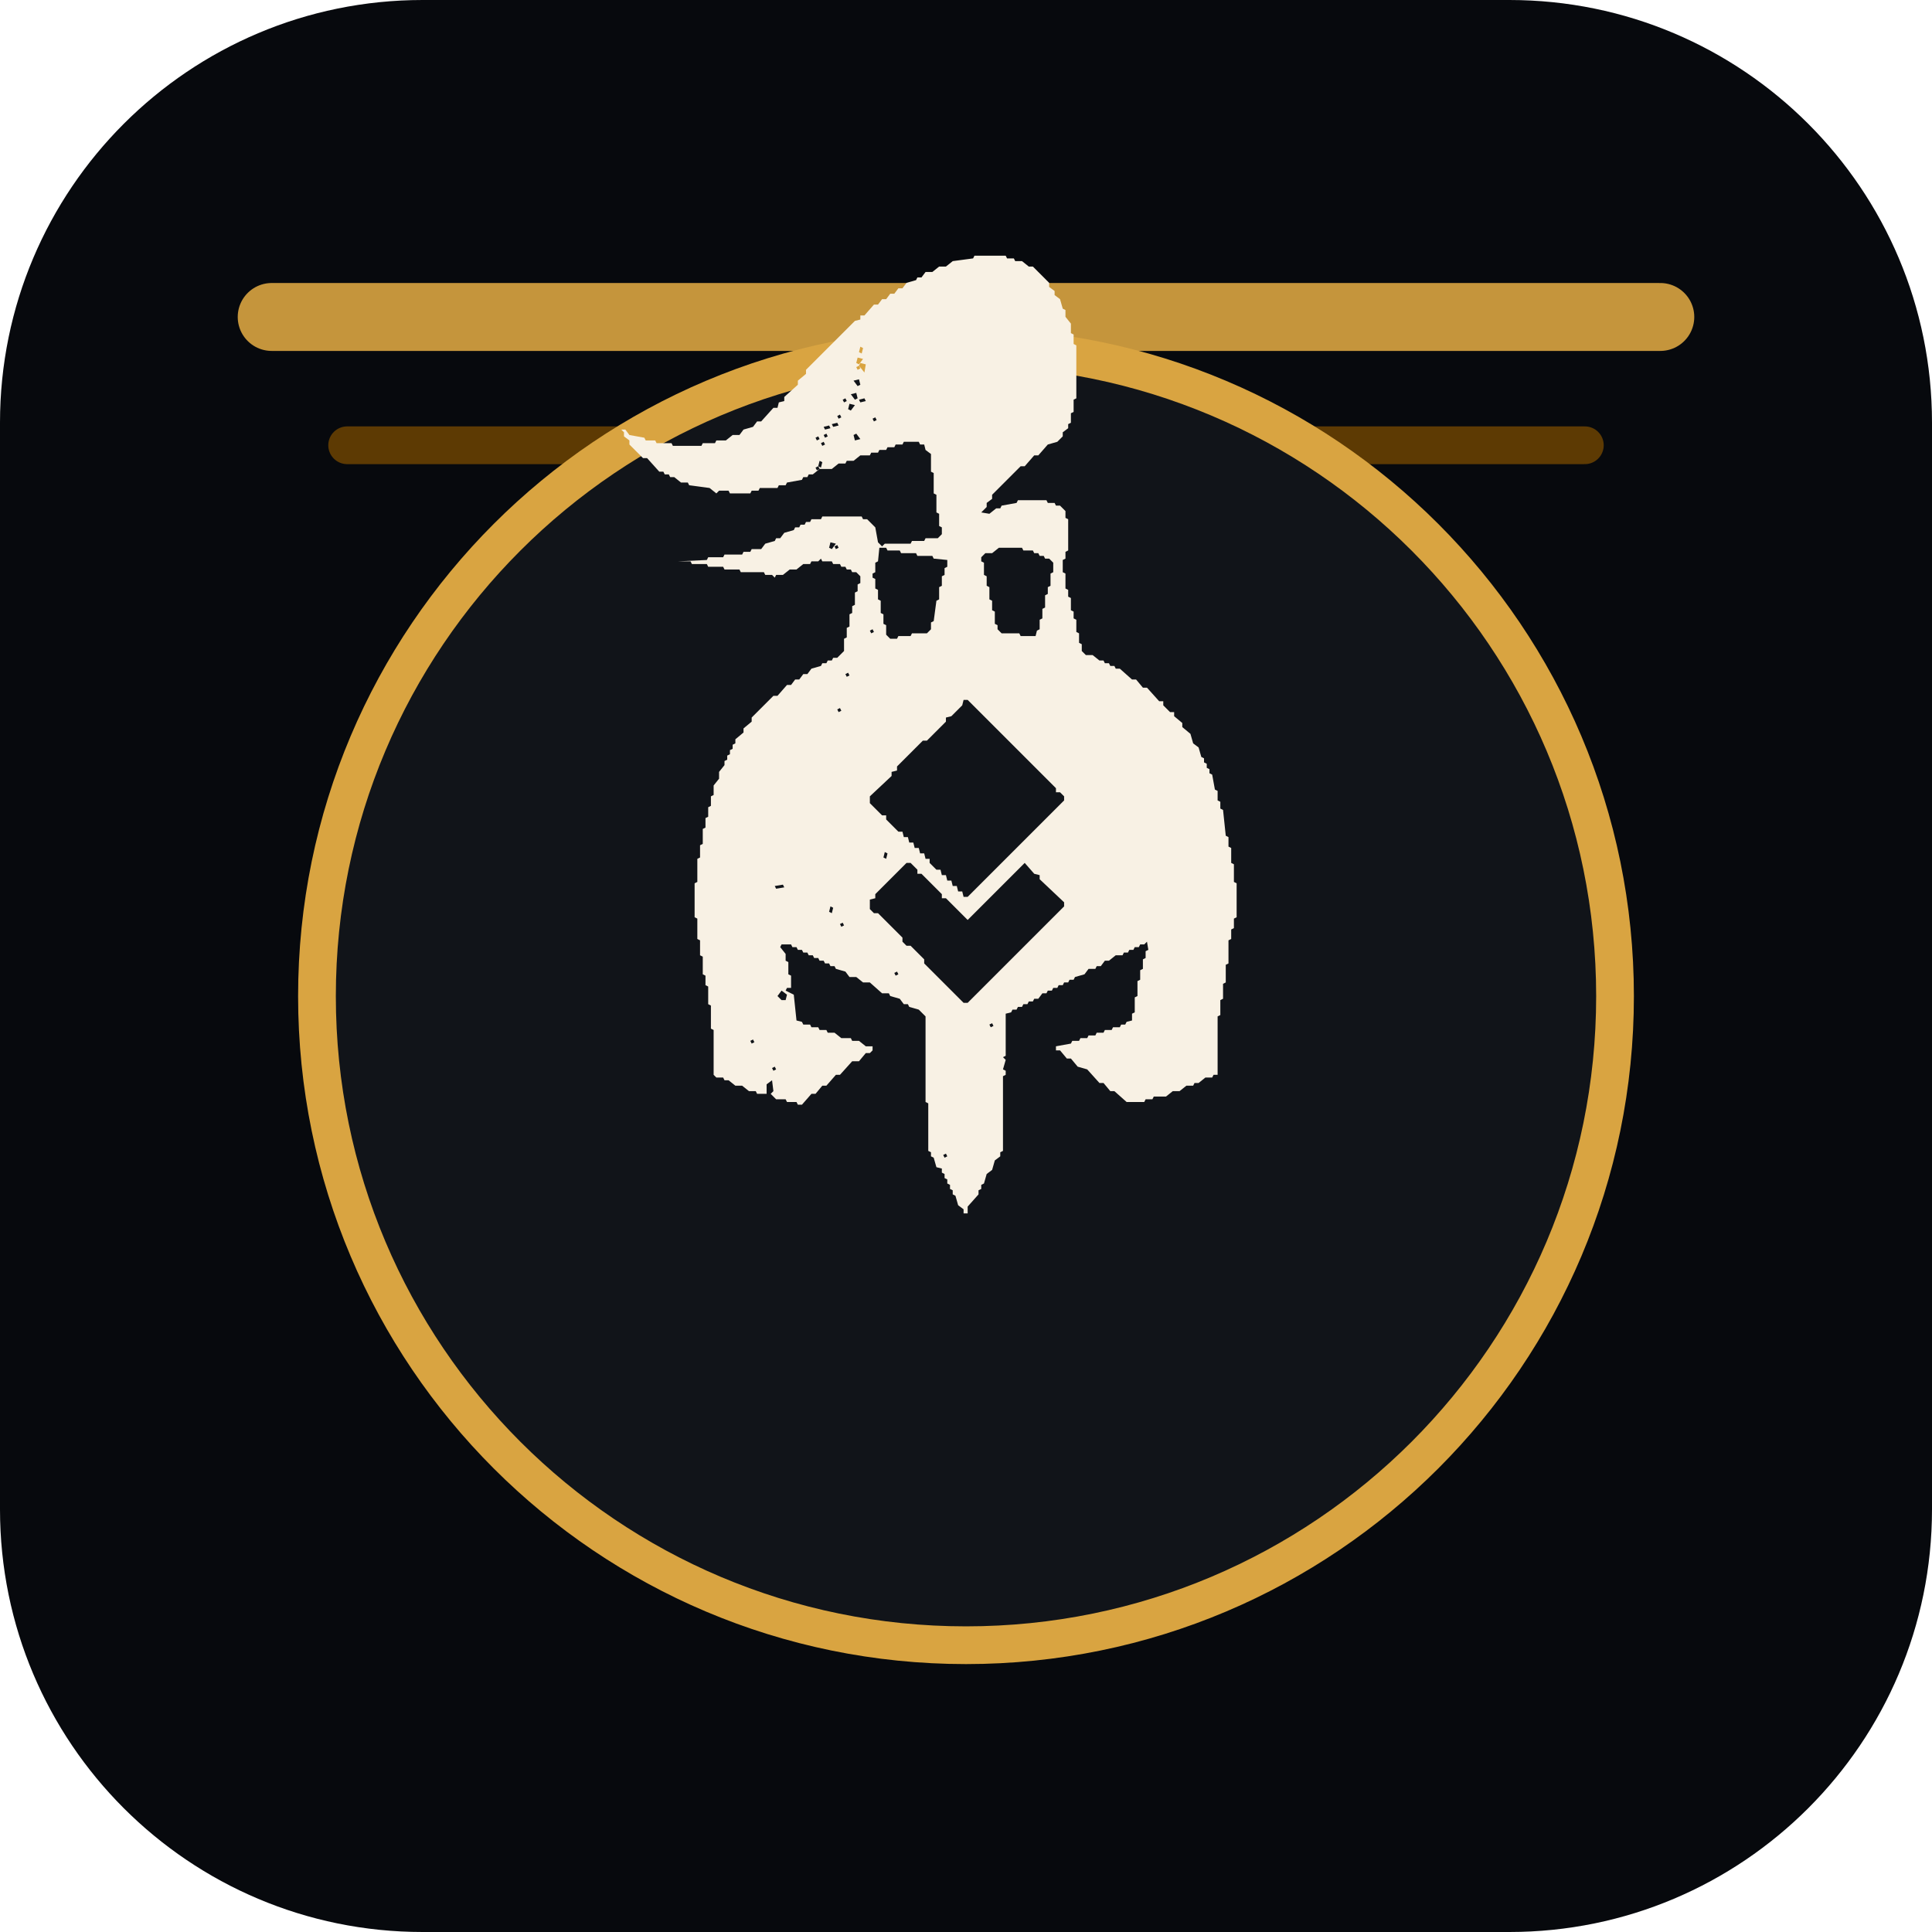
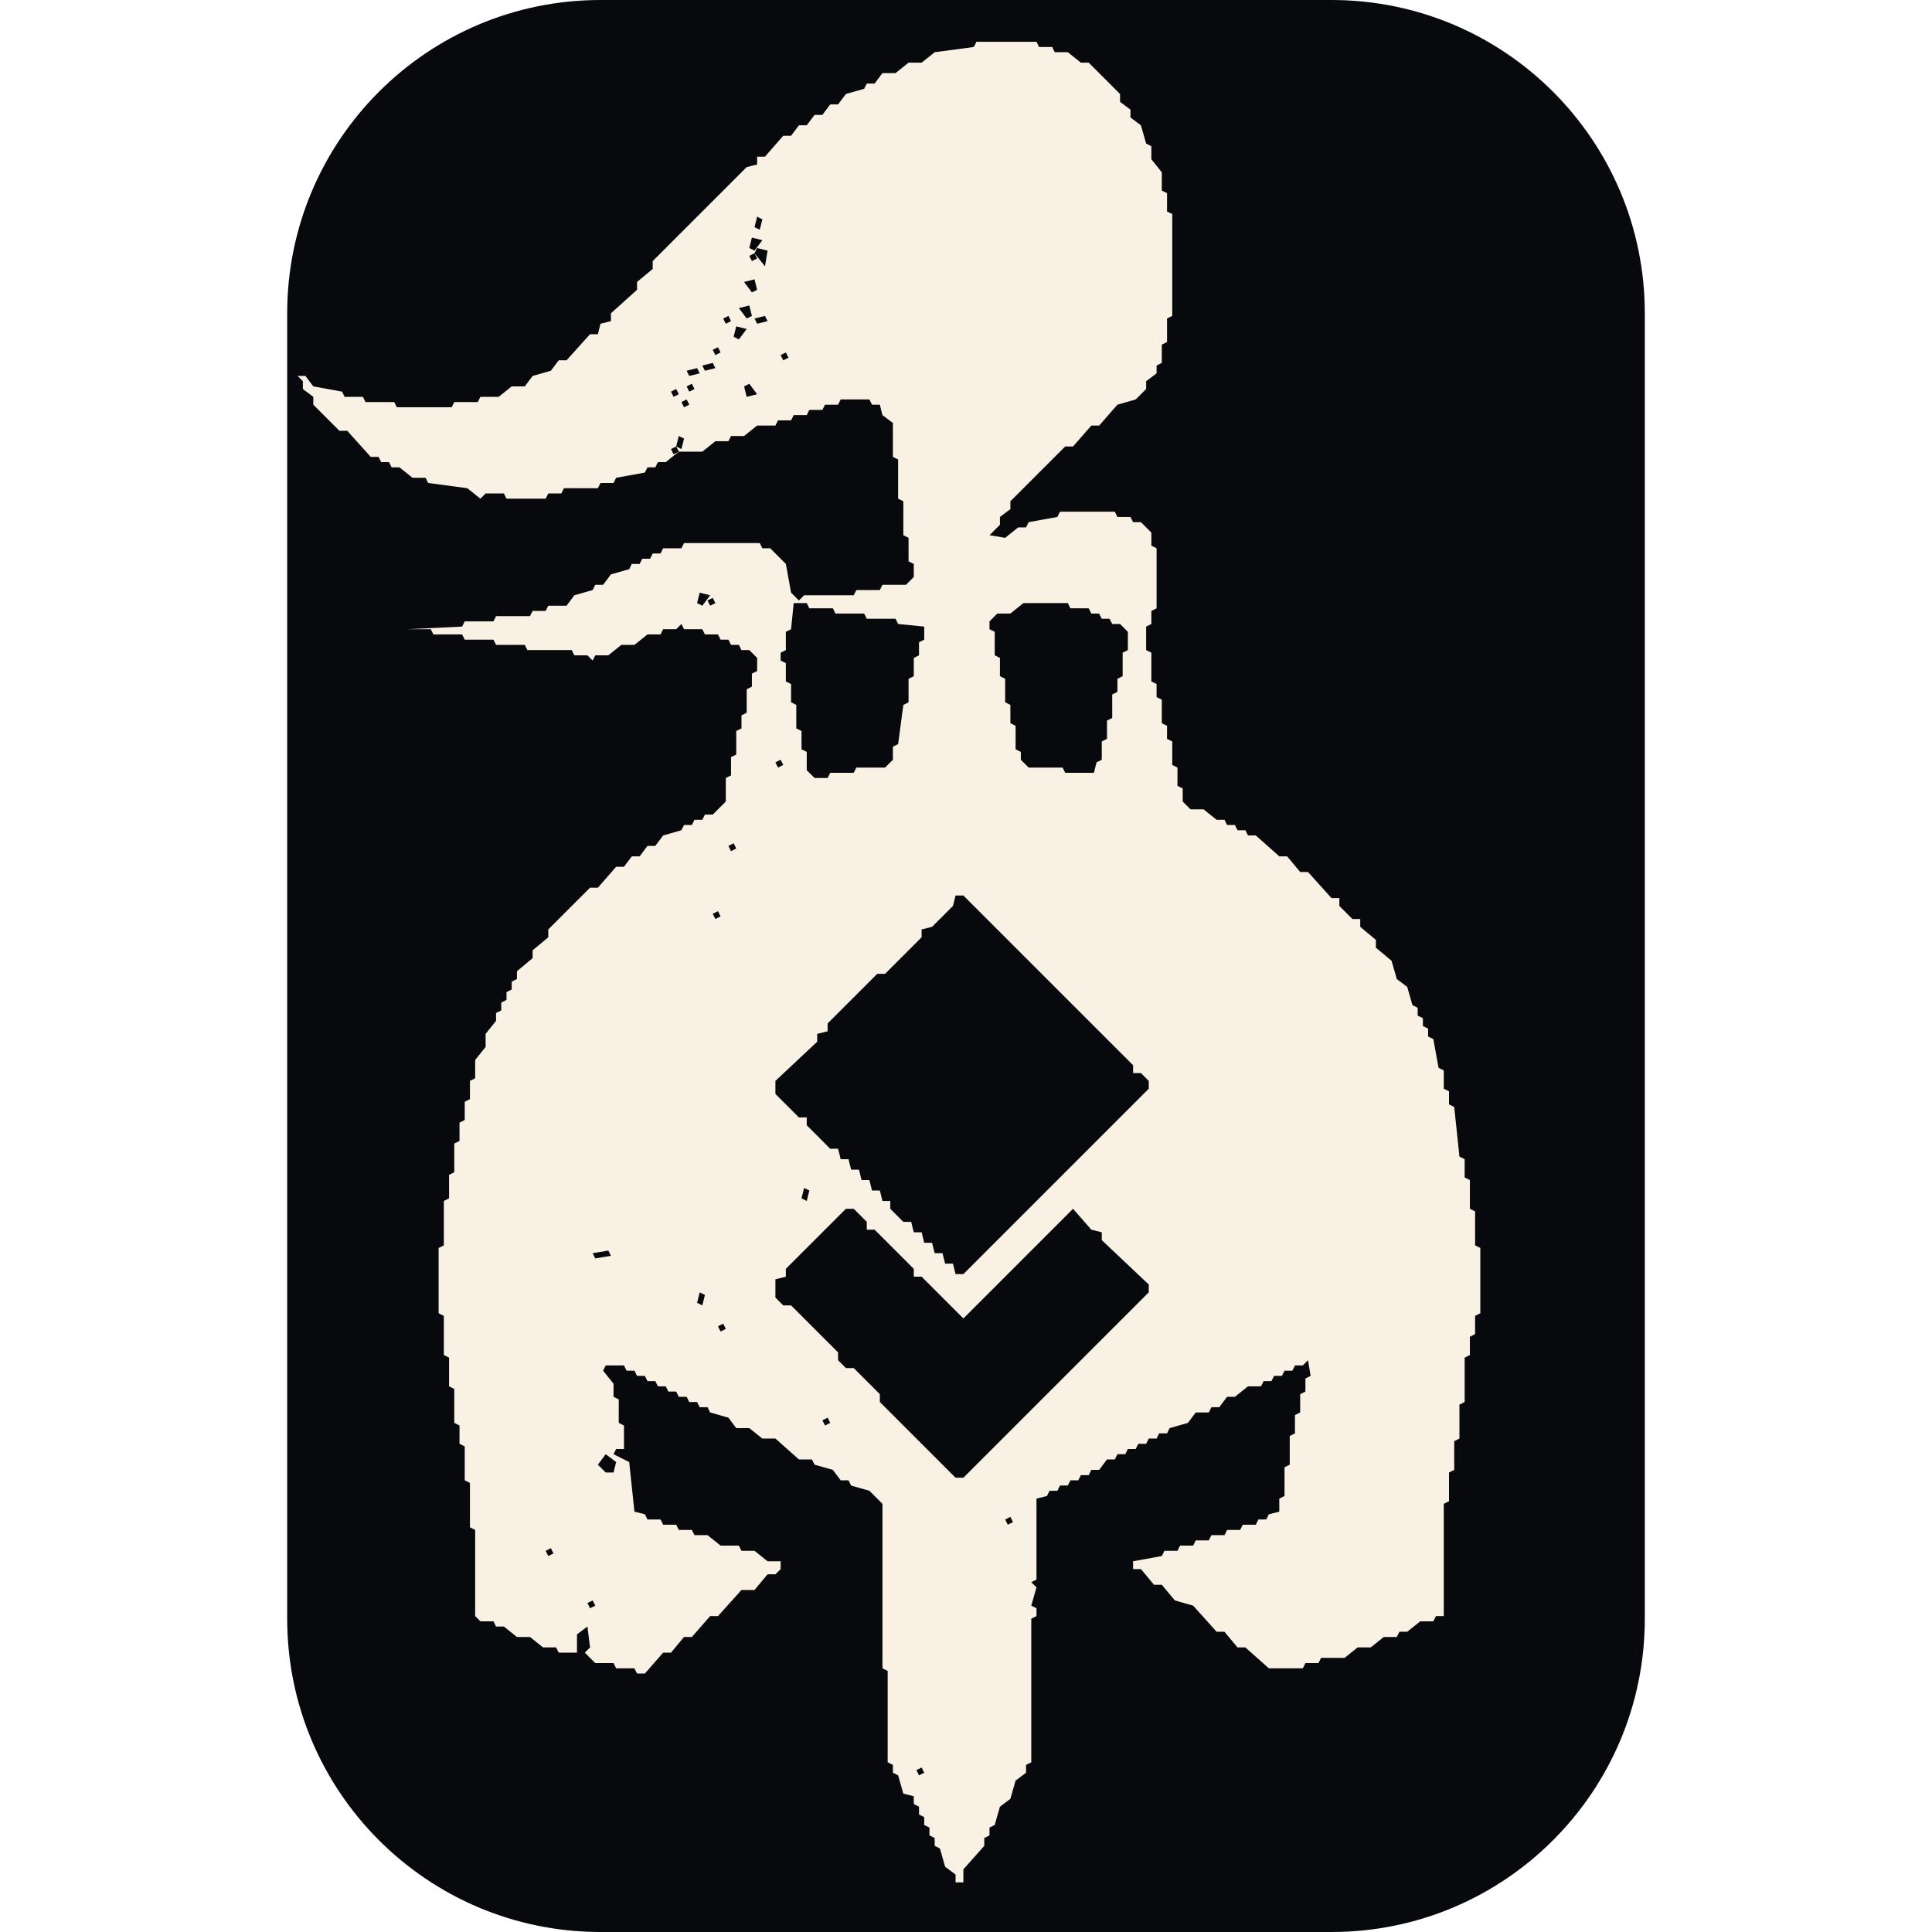
- <svg xmlns="http://www.w3.org/2000/svg" width="512" height="512" viewBox="0 0 512 512">
-   <rect width="512" height="512" fill="#07090d" rx="112" />
-   <path stroke="#d9a441" stroke-linecap="round" stroke-width="18" d="M72 84h368" opacity=".9" />
-   <path stroke="#7a4b00" stroke-linecap="round" stroke-width="10" d="M92 118h328" opacity=".75" />
-   <circle cx="256" cy="264" r="172" fill="#111419" stroke="#d9a441" stroke-width="10" />
-   <path fill="#f8f1e4" fill-rule="evenodd" d="M266.52 67.76h-8.28l-.36.72-5.4.72-1.8 1.44h-1.8l-1.8 1.44h-1.8l-1.08 1.44h-1.08l-.36.72-2.52.72-1.08 1.44h-1.08L237 77.84h-1.08l-1.08 1.44h-1.08l-1.08 1.44h-1.08l-2.52 2.88H228v1.08l-1.44.36L213.6 98v1.08l-2.16 1.8v1.08l-3.6 3.24v1.08l-1.44.36-.36 1.44h-1.08l-3.24 3.6h-1.08l-1.08 1.44-2.52.72-1.08 1.44h-1.8l-1.8 1.44h-2.52l-.36.72h-3.24l-.36.72h-7.56l-.36-.72H174l-.36-.72h-2.52l-.36-.72-3.96-.72-1.08-1.44h-1.08l.72.72v1.08l1.44 1.08v1.08l3.6 3.6h1.08l3.24 3.6h1.08l.36.72h1.08l.36.72h1.08l1.8 1.44h1.8l.36.72 5.4.72 1.8 1.44.72-.72h2.52l.36.72h5.4l.36-.72h1.8l.36-.72h4.68l.36-.72h1.8l.36-.72 3.96-.72.36-.72h1.08l.36-.72h1.08l1.8-1.44h3.24l1.8-1.44h1.8l.36-.72h1.8l1.8-1.44h2.52l.36-.72h1.8l.36-.72h1.8l.36-.72h1.8l.36-.72h1.8l.36-.72h3.96l.36.72h1.08l.36 1.44 1.44 1.08V125l.72.36v5.4l.72.36v4.68l.72.36v3.24l.72.36v1.8l-1.08 1.08h-3.24l-.36.72h-3.24l-.36.72h-6.84l-.72.72-1.08-1.08-.72-3.96-2.16-2.16h-1.08l-.36-.72h-10.44l-.36.72h-2.52l-.36.72h-1.08l-.36.72h-1.08l-.36.72h-1.08l-.36.72-2.52.72-1.08 1.44h-1.08l-.36.72-2.52.72-1.08 1.44h-2.52l-.36.72h-1.8l-.36.72H192l-.36.72h-3.96l-.36.72-7.56.36H183l.36.72h3.96l.36.72h3.96l.36.72h3.96l.36.72h6.12l.36.72h1.8l.72.72.36-.72h1.8l1.8-1.44h1.8l1.8-1.44h1.8l.36-.72h1.8l.72-.72.36.72h2.52l.36.72h1.8l.36.72h1.08l.36.72h1.08l.36.72h1.08l1.08 1.08v1.8l-.72.36v1.8l-.72.36v3.24l-.72.36v1.8l-.72.36v3.24l-.72.36v2.52l-.72.36v3.24l-1.8 1.8h-1.08l-.36.72h-1.08l-.36.72h-1.08l-.36.72-2.52.72-1.08 1.44h-1.08l-1.08 1.44h-1.08l-1.08 1.44h-1.08l-2.52 2.88h-1.08l-5.76 5.76v1.08l-2.16 1.8v1.08l-2.16 1.8V197l-.72.36v1.08l-.72.36v1.08l-.72.36v1.08l-.72.36v1.08l-1.44 1.8v1.8l-1.44 1.8v2.52l-.72.36v2.52l-.72.36v2.52l-.72.36v2.52l-.72.36v3.96l-.72.36v3.24l-.72.36v6.12l-.72.36v9l.72.36v5.4l.72.36v3.96l.72.36v4.68l.72.36v2.52l.72.36v4.68l.72.36v6.12l.72.36v11.88l.72.72h1.8l.36.72h1.08l1.8 1.44h1.8l1.8 1.44h1.8l.36.72h2.52v-2.52l1.44-1.08.36 2.88-.72.72 1.44 1.44h2.52l.36.72h2.52l.36.72h1.08l2.52-2.88h1.08l1.8-2.16H219l2.52-2.88h1.08l3.24-3.6h1.8l1.8-2.16h1.08l.72-.72v-1.08h-1.8l-1.8-1.44h-1.8l-.36-.72h-2.52l-1.8-1.44h-1.8l-.36-.72h-1.8l-.36-.72h-1.8l-.36-.72h-1.8l-.36-.72-1.44-.36-.72-6.84-2.16-1.08.36-.72h1.08v-3.24l-.72-.36v-3.24l-.72-.36v-1.8l-1.44-1.8.36-.72h2.52l.36.72h1.08l.36.72h1.08l.36.72h1.08l.36.72h1.08l.36.72h1.08l.36.72h1.08l.36.72h1.08l.36.72h1.08l.36.72 2.52.72 1.08 1.44h1.8l1.8 1.44h1.8l3.24 2.88h1.8l.36.72 2.52.72 1.08 1.44h1.08l.36.72 2.52.72 1.8 1.8v22.68l.72.36V305l.72.36v1.08l.72.36.72 2.52 1.44.36v1.08l.72.36v1.08l.72.36v1.08l.72.36v1.08l.72.36v1.08l.72.36.72 2.52 1.44 1.08v1.08h1.08v-1.8l2.88-3.24v-1.08l.72-.36V314l.72-.36.72-2.52 1.44-1.08.72-2.52 1.44-1.08v-1.08l.72-.36v-19.8l.72-.36v-1.08l-.72-.36.72-2.52-.72-.72.72-.36v-11.16l1.44-.36.36-.72h1.08l.36-.72h1.08l.36-.72h1.08l.36-.72h1.08l.36-.72h1.08l1.08-1.44h1.08l.36-.72h1.08l.36-.72h1.08l.36-.72h1.08l.36-.72h1.08l.36-.72h1.08l.36-.72 2.52-.72 1.08-1.44h1.8l.36-.72h1.08l1.08-1.44h1.08l1.8-1.44h1.8l.36-.72h1.08l.36-.72h1.08l.36-.72h1.08l.36-.72h1.08l.72-.72.36 2.16-.72.36v1.8l-.72.36v2.52l-.72.36v2.52l-.72.36v3.96l-.72.36v3.96l-.72.36v1.8l-1.44.36-.36.72h-1.08l-.36.72h-1.8l-.36.72h-1.8l-.36.72h-1.8l-.36.72h-1.8l-.36.72h-1.8l-.36.72h-1.8l-.36.72-3.96.72v1.08h1.08l1.8 2.16h1.08l1.8 2.16 2.52.72 3.24 3.6h1.08l1.8 2.16h1.08l3.24 2.88h4.68l.36-.72h1.8l.36-.72H309l1.8-1.44h1.8l1.8-1.44h1.8l.36-.72h1.08l1.8-1.44h1.8l.36-.72h1.08v-15.48l.72-.36v-3.96l.72-.36v-3.96l.72-.36v-4.68l.72-.36v-6.12l.72-.36v-2.52l.72-.36v-2.52l.72-.36v-9l-.72-.36v-4.68l-.72-.36v-3.96l-.72-.36v-2.52l-.72-.36-.72-6.84-.72-.36v-1.8l-.72-.36v-2.52l-.72-.36-.72-3.96-.72-.36v-1.08l-.72-.36v-1.08l-.72-.36v-1.08l-.72-.36-.72-2.52-1.44-1.08-.72-2.52-2.16-1.8v-1.08l-2.16-1.8v-1.08h-1.08l-1.8-1.8v-1.08h-1.08l-3.24-3.6h-1.08l-1.8-2.16H300l-3.24-2.88h-1.08l-.36-.72h-1.08l-.36-.72h-1.08l-.36-.72h-1.08l-1.8-1.44h-1.8l-1.08-1.08v-1.8l-.72-.36v-2.52l-.72-.36v-3.24l-.72-.36v-1.8l-.72-.36v-3.24l-.72-.36v-1.8l-.72-.36V152l-.72-.36v-3.24l.72-.36v-1.8l.72-.36v-8.28l-.72-.36v-1.8l-1.44-1.44h-1.08l-.36-.72h-1.8l-.36-.72h-7.56l-.36.72-3.96.72-.36.72H264l-1.8 1.44-2.16-.36 1.44-1.44v-1.08l1.44-1.08v-1.08l7.56-7.56h1.08l2.52-2.88h1.08l2.52-2.88 2.52-.72 1.44-1.44v-1.08l1.44-1.08v-1.08l.72-.36v-2.52l.72-.36v-3.24l.72-.36V91.52l-.72-.36v-2.52l-.72-.36v-2.52l-1.44-1.8v-1.8l-.72-.36-.72-2.52-1.44-1.08v-1.08l-1.44-1.08v-1.08l-4.32-4.32h-1.08l-1.8-1.44h-1.8l-.36-.72h-1.8Zm-16.56 238.32.72-.36.36.72-.72.36Zm-45.36-23.04.72-.36.36.72-.72.36Zm-5.76-7.2.72-.36.36.72-.72.36Zm63.36-4.32.72-.36.36.72-.72.36Zm-55.08-9 1.44 1.08-.36 1.44h-1.08l-1.08-1.08Zm29.88-4.68.72-.36.36.72-.72.36Zm-14.4-12.96.72-.36.36.72-.72.36Zm-2.52-4.68.72.36-.36 1.44-.72-.36Zm-14.76-5.4 2.16-.36.36.72-2.16.36Zm25.2 3.6 1.44-.36v-1.08l8.28-8.28h1.08l1.8 1.8v1.08h1.08l5.4 5.4v1.08h1.08l5.76 5.76 15.12-15.12 2.52 2.88 1.44.36V233l6.48 6.12v1.08l-25.56 25.56h-1.08l-10.44-10.44v-1.08l-3.6-3.6h-1.08l-1.08-1.08v-1.08l-6.48-6.48h-1.08l-1.08-1.08Zm3.96-12.6.72.36-.36 1.44-.72-.36Zm-12.6-37.8.72-.36.36.72-.72.36Zm33.48-2.52h1.08l23.4 23.4v1.08h1.08l1.08 1.08v1.08l-25.56 25.56h-1.08l-.36-1.44h-1.08l-.36-1.44h-1.08l-.36-1.44h-1.08l-.36-1.44h-1.08l-.36-1.44h-1.08l-1.8-1.8v-1.08h-1.08l-.36-1.44h-1.08l-.36-1.44h-1.08l-.36-1.44h-1.08l-.36-1.44h-1.08l-.36-1.44h-1.08l-3.24-3.24v-1.08h-1.08l-3.24-3.24v-1.8l5.76-5.4v-1.08l1.44-.36v-1.08l6.84-6.84h1.08l5.04-5.04v-1.08l1.44-.36 2.88-2.88Zm-31.32-6.84.72-.36.36.72-.72.36Zm6.48-11.52.72-.36.36.72-.72.36Zm30.6-20.52h1.8l1.8-1.44h6.12l.36.72h2.52l.36.72h1.08l.36.72h1.08l.36.72h1.08l1.08 1.08v2.52l-.72.36v3.24l-.72.36v1.8l-.72.36V161l-.72.36v2.52l-.72.36v2.52l-.72.36-.36 1.44h-3.96l-.36-.72h-4.68l-1.08-1.08v-1.08l-.72-.36v-3.24l-.72-.36v-2.52l-.72-.36v-3.24l-.72-.36v-2.52l-.72-.36v-3.24l-.72-.36v-1.08Zm-28.08-1.44h1.8l.36.72h3.24l.36.72h3.96l.36.72h3.96l.36.72 3.6.36v1.8l-.72.36v1.8l-.72.36v2.52l-.72.36v3.24l-.72.36-.72 5.4-.72.36v1.8l-1.08 1.08h-3.96l-.36.72h-3.24l-.36.72h-1.8l-1.08-1.08v-2.52l-.72-.36v-2.52l-.72-.36v-3.24l-.72-.36v-2.52l-.72-.36v-2.52l-.72-.36V152l.72-.36v-2.52l.72-.36Zm-11.88-.36.72-.36.36.72-.72.36Zm-1.44.36.36-1.44 1.44.36-1.08 1.44Zm-3.6-21.24.72-.36.36.72-.72.36Zm1.08-1.8.72.36-.36 1.44-.72-.36Zm.36-4.68.72-.36.36.72-.72.36Zm-1.44-1.44.72-.36.36.72-.72.36Zm10.08-.72.72-.36 1.08 1.44-1.44.36Zm-7.92 0 .72-.36.36.72-.72.36Zm0-2.16 1.44-.36.36.72-1.44.36Zm2.16-.72 1.44-.36.36.72-1.44.36Zm10.8-1.44.72-.36.36.72-.72.36Zm-9.36-.72.72-.36.36.72-.72.36Zm2.88-1.8.36-1.44 1.44.36-1.08 1.44Zm2.88-2.52 1.44-.36.36.72-1.44.36Zm-4.32 0 .72-.36.36.72-.72.36Zm2.16-1.44 1.44-.36.36 1.44-.72.36Zm.72-3.6 1.44-.36.36 1.44-.72.36Zm.72-3.6.72-.36.36.72-.72.36ZM228 96.2l1.44.36-.36 2.16-1.44-1.8Zm-1.08 0 .36-1.44 1.44.36-1.08 1.44Zm1.08-4.32.72.36-.36 1.44-.72-.36Z" />
+ <svg xmlns="http://www.w3.org/2000/svg" width="512" height="512" viewBox="170 0 520 740">
+   <rect width="520" height="740" x="170" fill="#07090d" rx="120" />
+   <path fill="#f8f1e4" fill-rule="evenodd" d="M457 16h-23l-1 2-15 2-5 4h-5l-5 4h-5l-3 4h-3l-1 2-7 2-3 4h-3l-3 4h-3l-3 4h-3l-3 4h-3l-7 8h-3v3l-4 1-36 36v3l-6 5v3l-10 9v3l-4 1-1 4h-3l-9 10h-3l-3 4-7 2-3 4h-5l-5 4h-7l-1 2h-9l-1 2h-21l-1-2h-11l-1-2h-7l-1-2-11-2-3-4h-3l2 2v3l4 3v3l10 10h3l9 10h3l1 2h3l1 2h3l5 4h5l1 2 15 2 5 4 2-2h7l1 2h15l1-2h5l1-2h13l1-2h5l1-2 11-2 1-2h3l1-2h3l5-4h9l5-4h5l1-2h5l5-4h7l1-2h5l1-2h5l1-2h5l1-2h5l1-2h11l1 2h3l1 4 4 3v13l2 1v15l2 1v13l2 1v9l2 1v5l-3 3h-9l-1 2h-9l-1 2h-19l-2 2-3-3-2-11-6-6h-3l-1-2h-29l-1 2h-7l-1 2h-3l-1 2h-3l-1 2h-3l-1 2-7 2-3 4h-3l-1 2-7 2-3 4h-7l-1 2h-5l-1 2h-13l-1 2h-11l-1 2-21 1h9l1 2h11l1 2h11l1 2h11l1 2h17l1 2h5l2 2 1-2h5l5-4h5l5-4h5l1-2h5l2-2 1 2h7l1 2h5l1 2h3l1 2h3l1 2h3l3 3v5l-2 1v5l-2 1v9l-2 1v5l-2 1v9l-2 1v7l-2 1v9l-5 5h-3l-1 2h-3l-1 2h-3l-1 2-7 2-3 4h-3l-3 4h-3l-3 4h-3l-7 8h-3l-16 16v3l-6 5v3l-6 5v3l-2 1v3l-2 1v3l-2 1v3l-2 1v3l-4 5v5l-4 5v7l-2 1v7l-2 1v7l-2 1v7l-2 1v11l-2 1v9l-2 1v17l-2 1v25l2 1v15l2 1v11l2 1v13l2 1v7l2 1v13l2 1v17l2 1v33l2 2h5l1 2h3l5 4h5l5 4h5l1 2h7v-7l4-3 1 8-2 2 4 4h7l1 2h7l1 2h3l7-8h3l5-6h3l7-8h3l9-10h5l5-6h3l2-2v-3h-5l-5-4h-5l-1-2h-7l-5-4h-5l-1-2h-5l-1-2h-5l-1-2h-5l-1-2-4-1-2-19-6-3 1-2h3v-9l-2-1v-9l-2-1v-5l-4-5 1-2h7l1 2h3l1 2h3l1 2h3l1 2h3l1 2h3l1 2h3l1 2h3l1 2h3l1 2 7 2 3 4h5l5 4h5l9 8h5l1 2 7 2 3 4h3l1 2 7 2 5 5v63l2 1v35l2 1v3l2 1 2 7 4 1v3l2 1v3l2 1v3l2 1v3l2 1v3l2 1 2 7 4 3v3h3v-5l8-9v-3l2-1v-3l2-1 2-7 4-3 2-7 4-3v-3l2-1v-55l2-1v-3l-2-1 2-7-2-2 2-1v-31l4-1 1-2h3l1-2h3l1-2h3l1-2h3l1-2h3l3-4h3l1-2h3l1-2h3l1-2h3l1-2h3l1-2h3l1-2 7-2 3-4h5l1-2h3l3-4h3l5-4h5l1-2h3l1-2h3l1-2h3l1-2h3l2-2 1 6-2 1v5l-2 1v7l-2 1v7l-2 1v11l-2 1v11l-2 1v5l-4 1-1 2h-3l-1 2h-5l-1 2h-5l-1 2h-5l-1 2h-5l-1 2h-5l-1 2h-5l-1 2-11 2v3h3l5 6h3l5 6 7 2 9 10h3l5 6h3l9 8h13l1-2h5l1-2h9l5-4h5l5-4h5l1-2h3l5-4h5l1-2h3v-43l2-1v-11l2-1v-11l2-1v-13l2-1v-17l2-1v-7l2-1v-7l2-1v-25l-2-1v-13l-2-1v-11l-2-1v-7l-2-1-2-19-2-1v-5l-2-1v-7l-2-1-2-11-2-1v-3l-2-1v-3l-2-1v-3l-2-1-2-7-4-3-2-7-6-5v-3l-6-5v-3h-3l-5-5v-3h-3l-9-10h-3l-5-6h-3l-9-8h-3l-1-2h-3l-1-2h-3l-1-2h-3l-5-4h-5l-3-3v-5l-2-1v-7l-2-1v-9l-2-1v-5l-2-1v-9l-2-1v-5l-2-1v-11l-2-1v-9l2-1v-5l2-1v-23l-2-1v-5l-4-4h-3l-1-2h-5l-1-2h-21l-1 2-11 2-1 2h-3l-5 4-6-1 4-4v-3l4-3v-3l21-21h3l7-8h3l7-8 7-2 4-4v-3l4-3v-3l2-1v-7l2-1v-9l2-1V82l-2-1v-7l-2-1v-7l-4-5v-5l-2-1-2-7-4-3v-3l-4-3v-3l-12-12h-3l-5-4h-5l-1-2h-5Zm-46 662 2-1 1 2-2 1Zm-126-64 2-1 1 2-2 1Zm-16-20 2-1 1 2-2 1Zm176-12 2-1 1 2-2 1Zm-153-25 4 3-1 4h-3l-3-3Zm83-13 2-1 1 2-2 1Zm-40-36 2-1 1 2-2 1Zm-7-13 2 1-1 4-2-1Zm-41-15 6-1 1 2-6 1Zm70 10 4-1v-3l23-23h3l5 5v3h3l15 15v3h3l16 16 42-42 7 8 4 1v3l18 17v3l-71 71h-3l-29-29v-3l-10-10h-3l-3-3v-3l-18-18h-3l-3-3Zm11-35 2 1-1 4-2-1Zm-35-105 2-1 1 2-2 1Zm93-7h3l65 65v3h3l3 3v3l-71 71h-3l-1-4h-3l-1-4h-3l-1-4h-3l-1-4h-3l-1-4h-3l-5-5v-3h-3l-1-4h-3l-1-4h-3l-1-4h-3l-1-4h-3l-1-4h-3l-9-9v-3h-3l-9-9v-5l16-15v-3l4-1v-3l19-19h3l14-14v-3l4-1 8-8Zm-87-19 2-1 1 2-2 1Zm18-32 2-1 1 2-2 1Zm85-57h5l5-4h17l1 2h7l1 2h3l1 2h3l1 2h3l3 3v7l-2 1v9l-2 1v5l-2 1v9l-2 1v7l-2 1v7l-2 1-1 4h-11l-1-2h-13l-3-3v-3l-2-1v-9l-2-1v-7l-2-1v-9l-2-1v-7l-2-1v-9l-2-1v-3Zm-78-4h5l1 2h9l1 2h11l1 2h11l1 2 10 1v5l-2 1v5l-2 1v7l-2 1v9l-2 1-2 15-2 1v5l-3 3h-11l-1 2h-9l-1 2h-5l-3-3v-7l-2-1v-7l-2-1v-9l-2-1v-7l-2-1v-7l-2-1v-3l2-1v-7l2-1Zm-33-1 2-1 1 2-2 1Zm-4 1 1-4 4 1-3 4Zm-10-59 2-1 1 2-2 1Zm3-5 2 1-1 4-2-1Zm1-13 2-1 1 2-2 1Zm-4-4 2-1 1 2-2 1Zm28-2 2-1 3 4-4 1Zm-22 0 2-1 1 2-2 1Zm0-6 4-1 1 2-4 1Zm6-2 4-1 1 2-4 1Zm30-4 2-1 1 2-2 1Zm-26-2 2-1 1 2-2 1Zm8-5 1-4 4 1-3 4Zm8-7 4-1 1 2-4 1Zm-12 0 2-1 1 2-2 1Zm6-4 4-1 1 4-2 1Zm2-10 4-1 1 4-2 1Zm2-10 2-1 1 2-2 1Zm3-3 4 1-1 6-4-5Zm-3 0 1-4 4 1-3 4Zm3-12 2 1-1 4-2-1Z" />
</svg>
